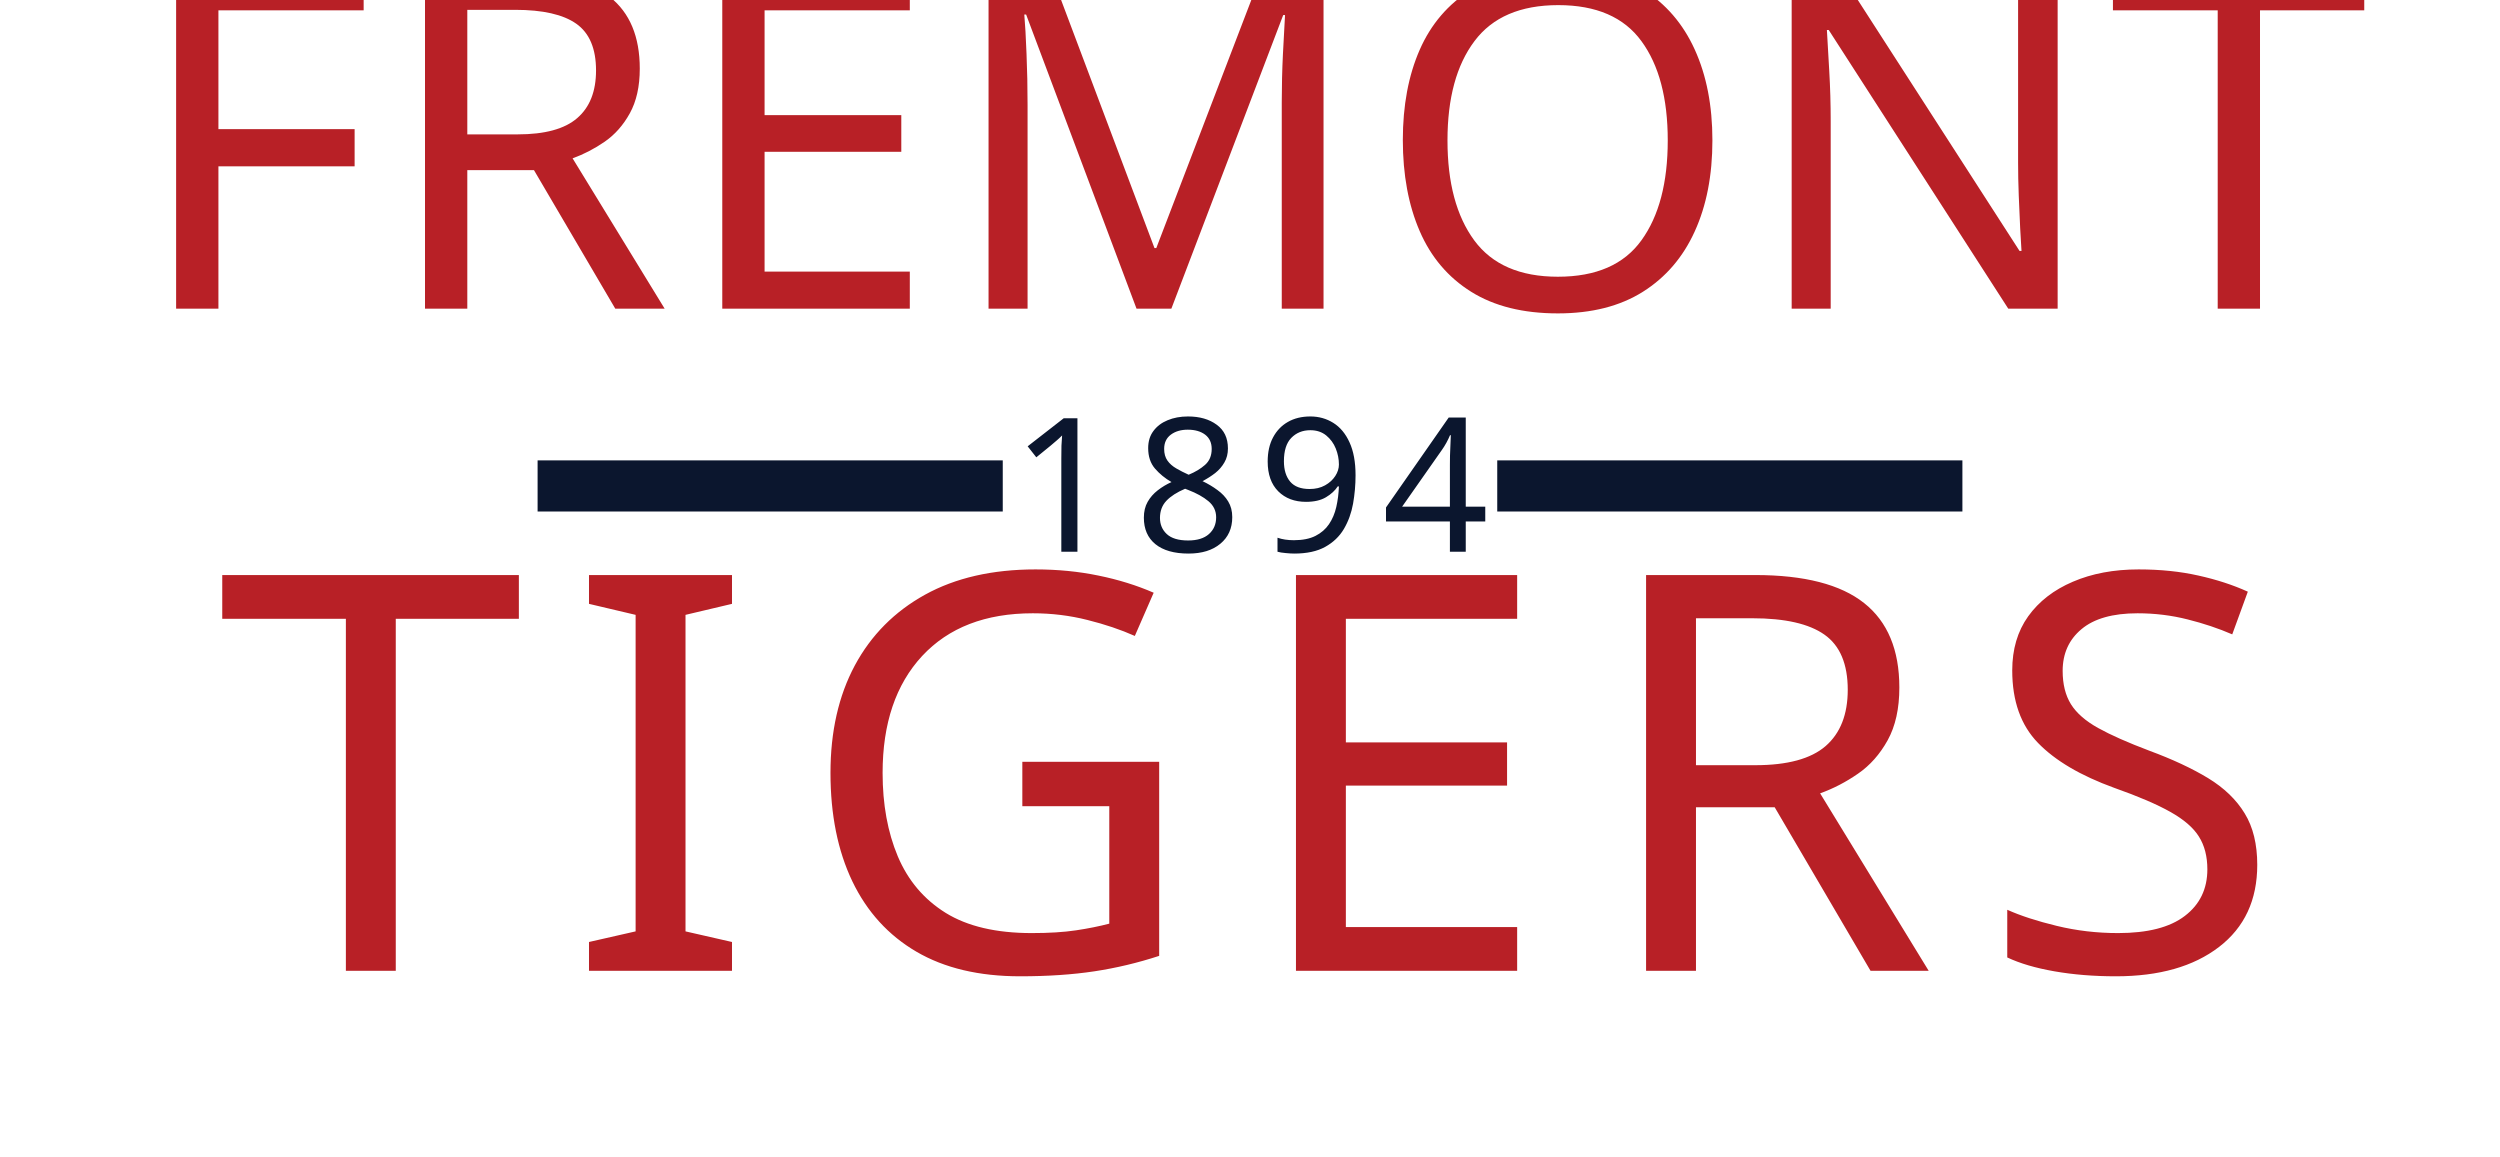
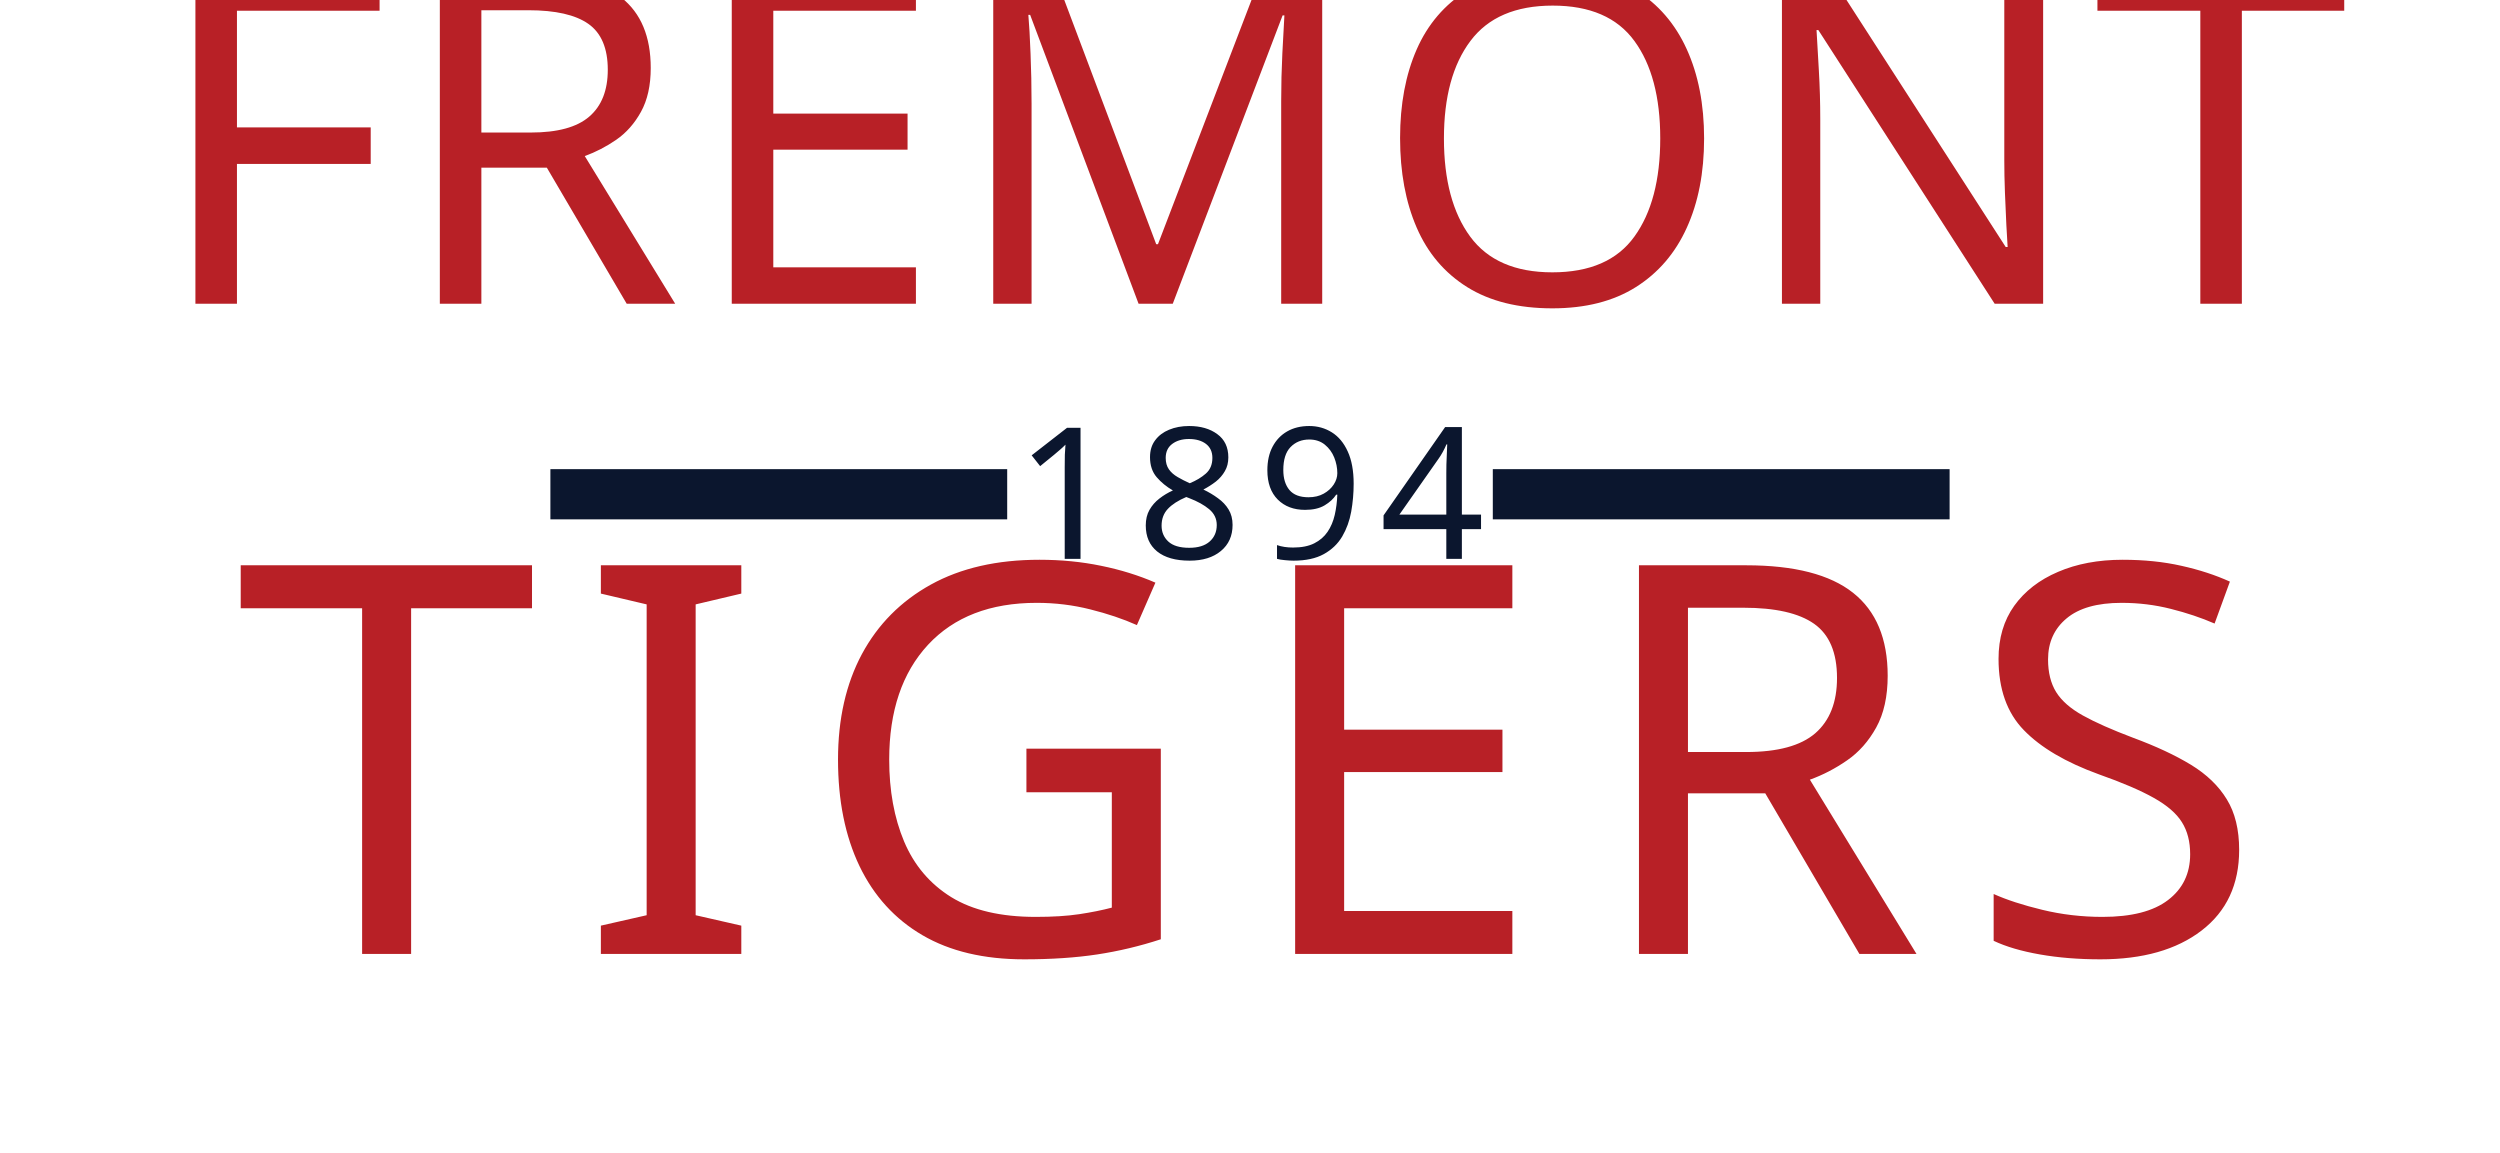
<svg xmlns="http://www.w3.org/2000/svg" version="1.1" id="layout" data-colorable="special_text" preserveAspectRatio="xMidYMid meet">
-   <svg viewBox="0 0 192 138" y="3.5%">
+   <svg viewBox="0 0 180 140" y="3.5%">
    <defs>
      <style type="text/css">
                
				#layout svg {
					overflow: visible;
				}
                        @font-face {
                    font-family: 'heritage';
                    src: url('http://richardsonsports.com/customizer/fonts/bebaskai-regular.woff') format('woff');
                    font-weight: normal;
                    font-style: normal;
                }
		
            </style>
    </defs>
-     <svg id="graphic-1" x="0px" y="46px" viewBox="0 0 170 13" height="13px" preserveAspectRatio="xMidYMid meet" class="draggable" xml:space="preserve" data-colorable="graphic" version="1.1">
+     <svg id="graphic-1" x="0px" y="48px" viewBox="0 0 170 13" height="13px" preserveAspectRatio="xMidYMid meet" class="draggable" xml:space="preserve" data-colorable="graphic" version="1.1">
      <path id="color-1" class="drag-target color-1" fill="#0B162E" d="M55.5,4.1h-55.5v6.1h55.5z" />
    </svg>
-     <svg id="graphic-2" x="0px" y="46px" viewBox="0 0 170 13" height="13px" preserveAspectRatio="xMidYMid meet" class="draggable" xml:space="preserve" data-colorable="graphic" version="1.1">
+     <svg id="graphic-2" x="0px" y="48px" viewBox="0 0 170 13" height="13px" preserveAspectRatio="xMidYMid meet" class="draggable" xml:space="preserve" data-colorable="graphic" version="1.1">
      <path id="color-1" class="drag-target color-1" fill="#0B162E" d="M170,10.2h-55.5v-6.1h55.5z" />
    </svg>
    <svg id="top_text-wrapper" class="draggable" y="32" height="56px" preserveAspectRatio="xMidYMin meet">
      <text id="top_text" data-name="top_text" data-text-max="10" class="top_text text drag-target scalable" x="50%" text-anchor="middle" fill="#B82026" font-family="heritage" font-size="56.06px" data-font-max="56.06" letter-spacing="0.6">FREMONT</text>
    </svg>
-     <svg id="year_text-wrapper" class="draggable" y="61" preserveAspectRatio="xMidYMin meet" height="25.5px">
+     <svg id="year_text-wrapper" class="draggable" y="63" preserveAspectRatio="xMidYMin meet" height="25.5px">
      <text id="year_text" data-name="year_text" data-text-max="4" class="year_text text drag-target scalable" x="50%" text-anchor="middle" fill="#0B162E" font-family="heritage" font-size="22.3px" data-font-max="22.3" letter-spacing="2">1894</text>
    </svg>
    <svg id="bottom_text-wrapper" class="draggable" y="111" height="66px" preserveAspectRatio="xMidYMin meet">
      <text id="bottom_text" data-name="bottom_text" data-text-max="10" class="bottom_text text drag-target scalable" x="50%" text-anchor="middle" fill="#B82026" font-family="heritage" font-size="66.14px" data-font-max="66.14" letter-spacing="5">TIGERS</text>
    </svg>
  </svg>
</svg>
